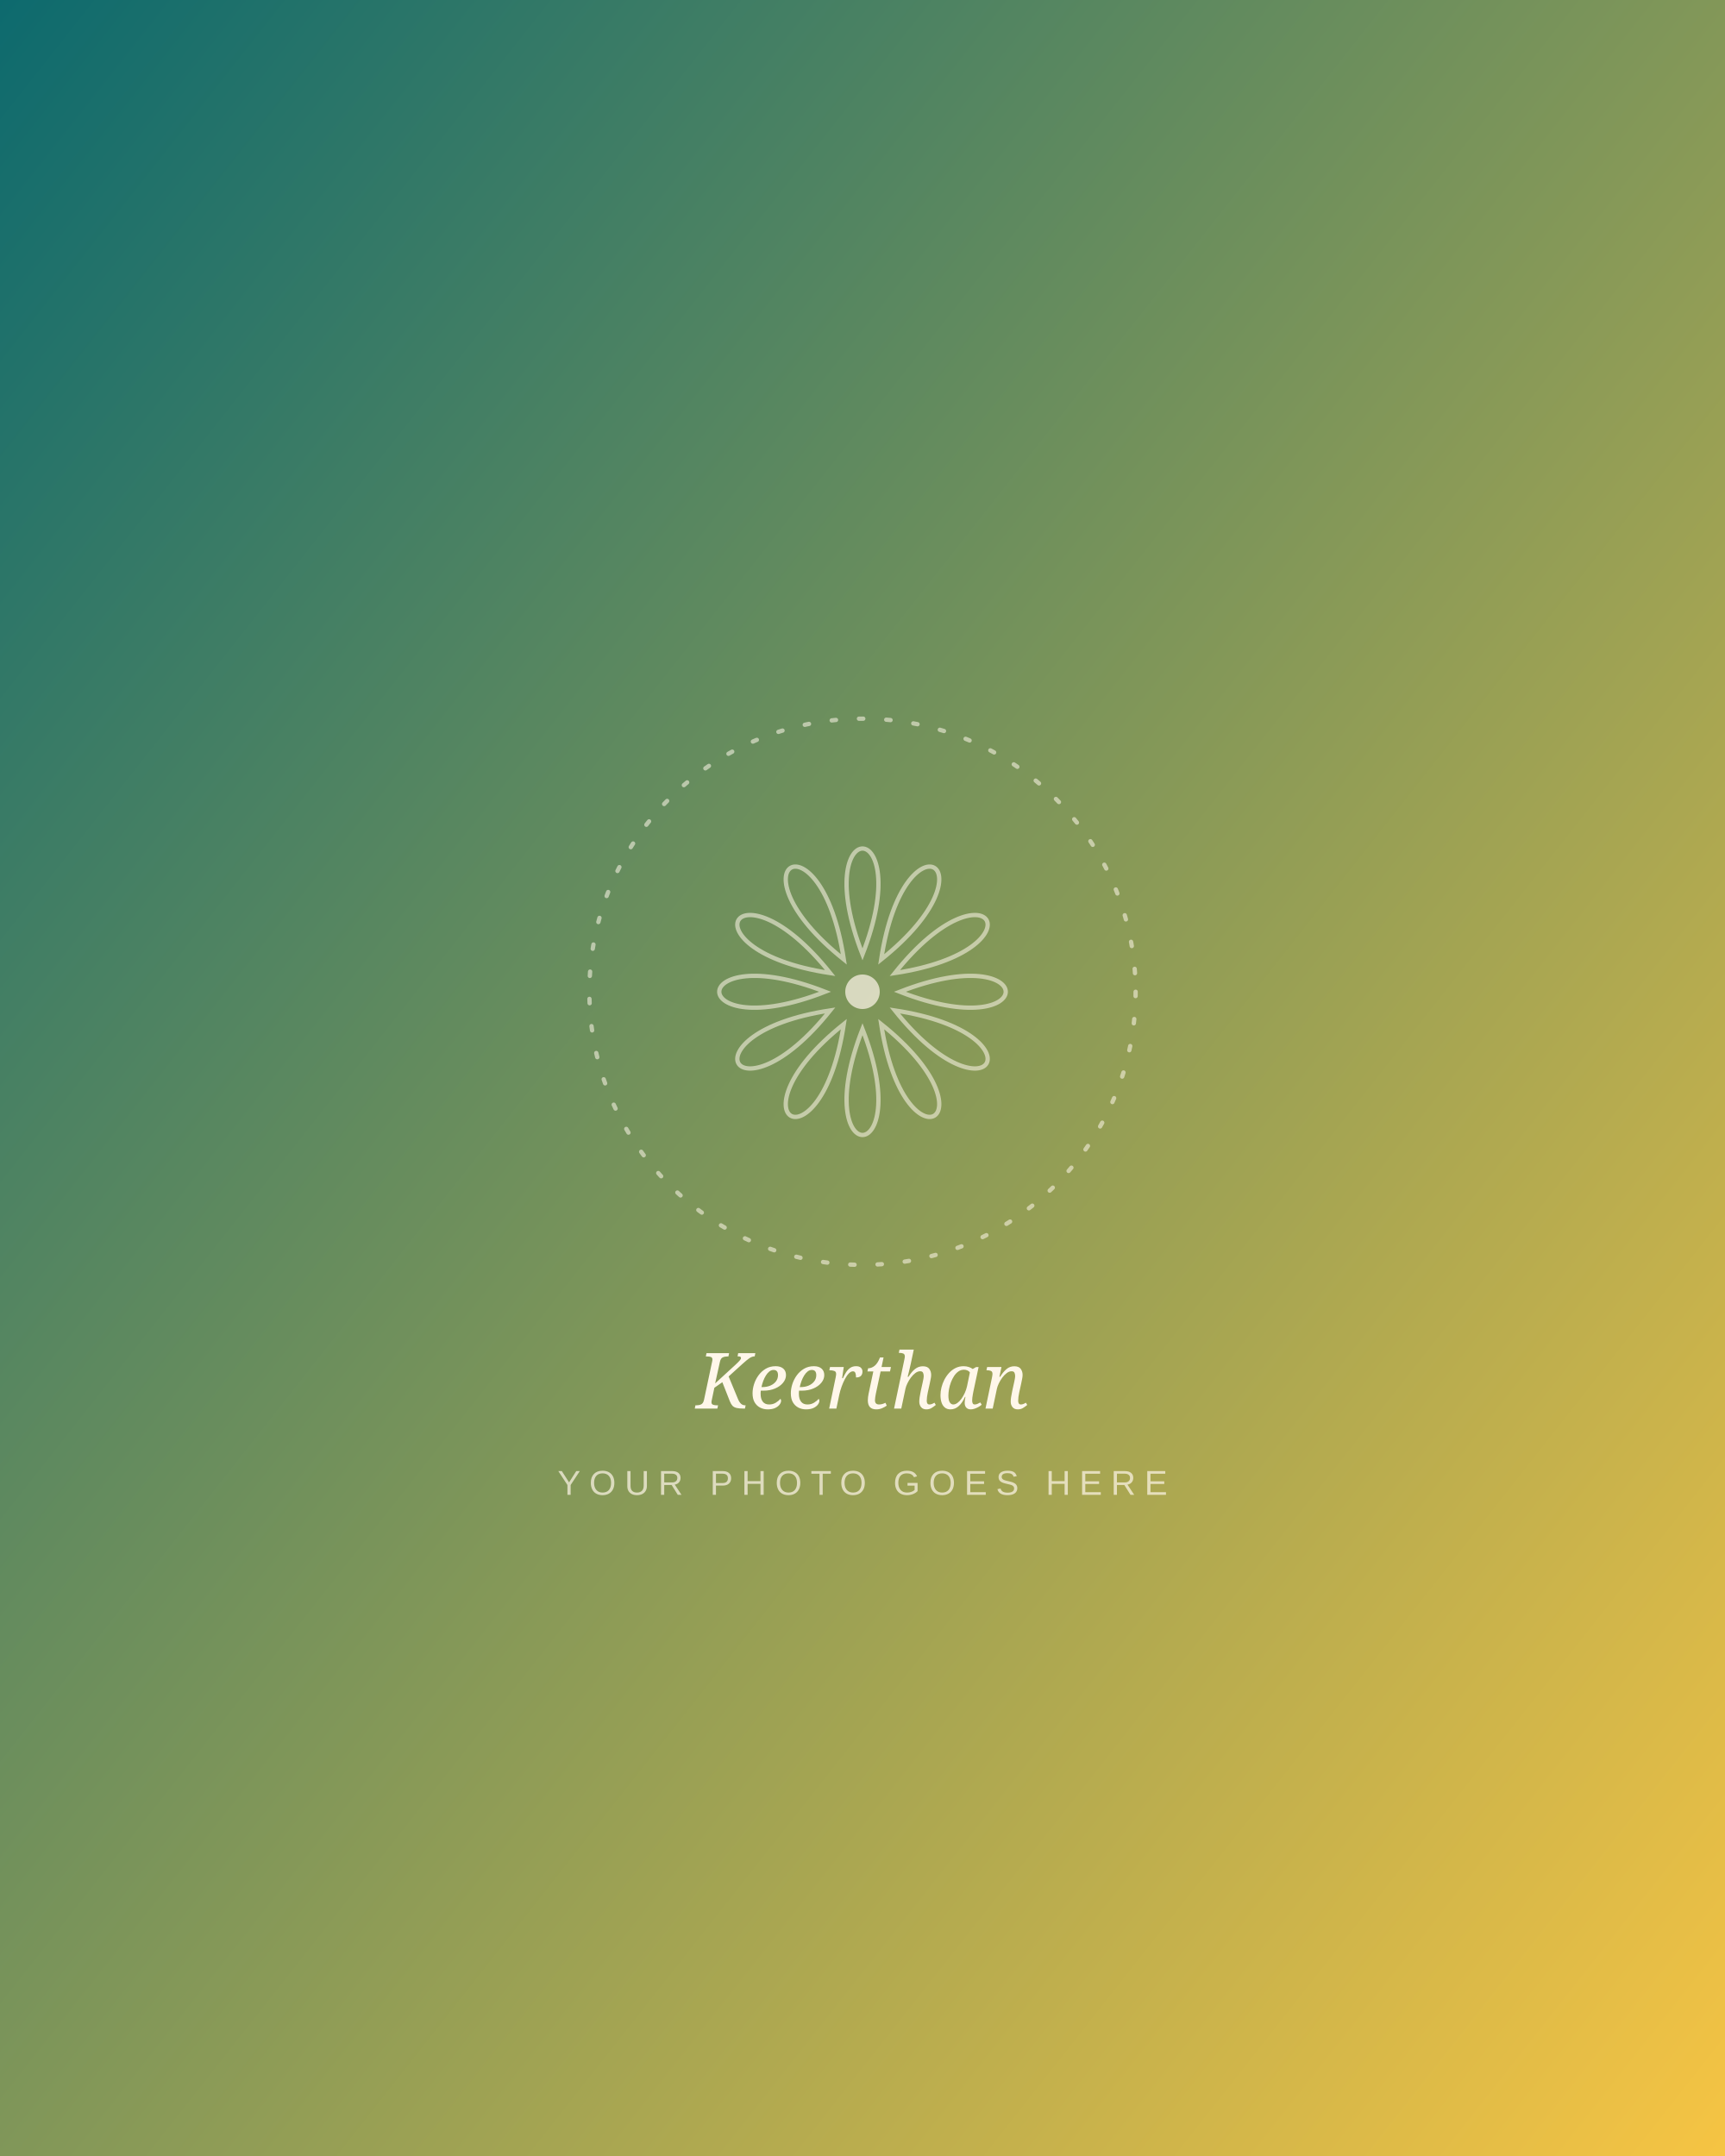
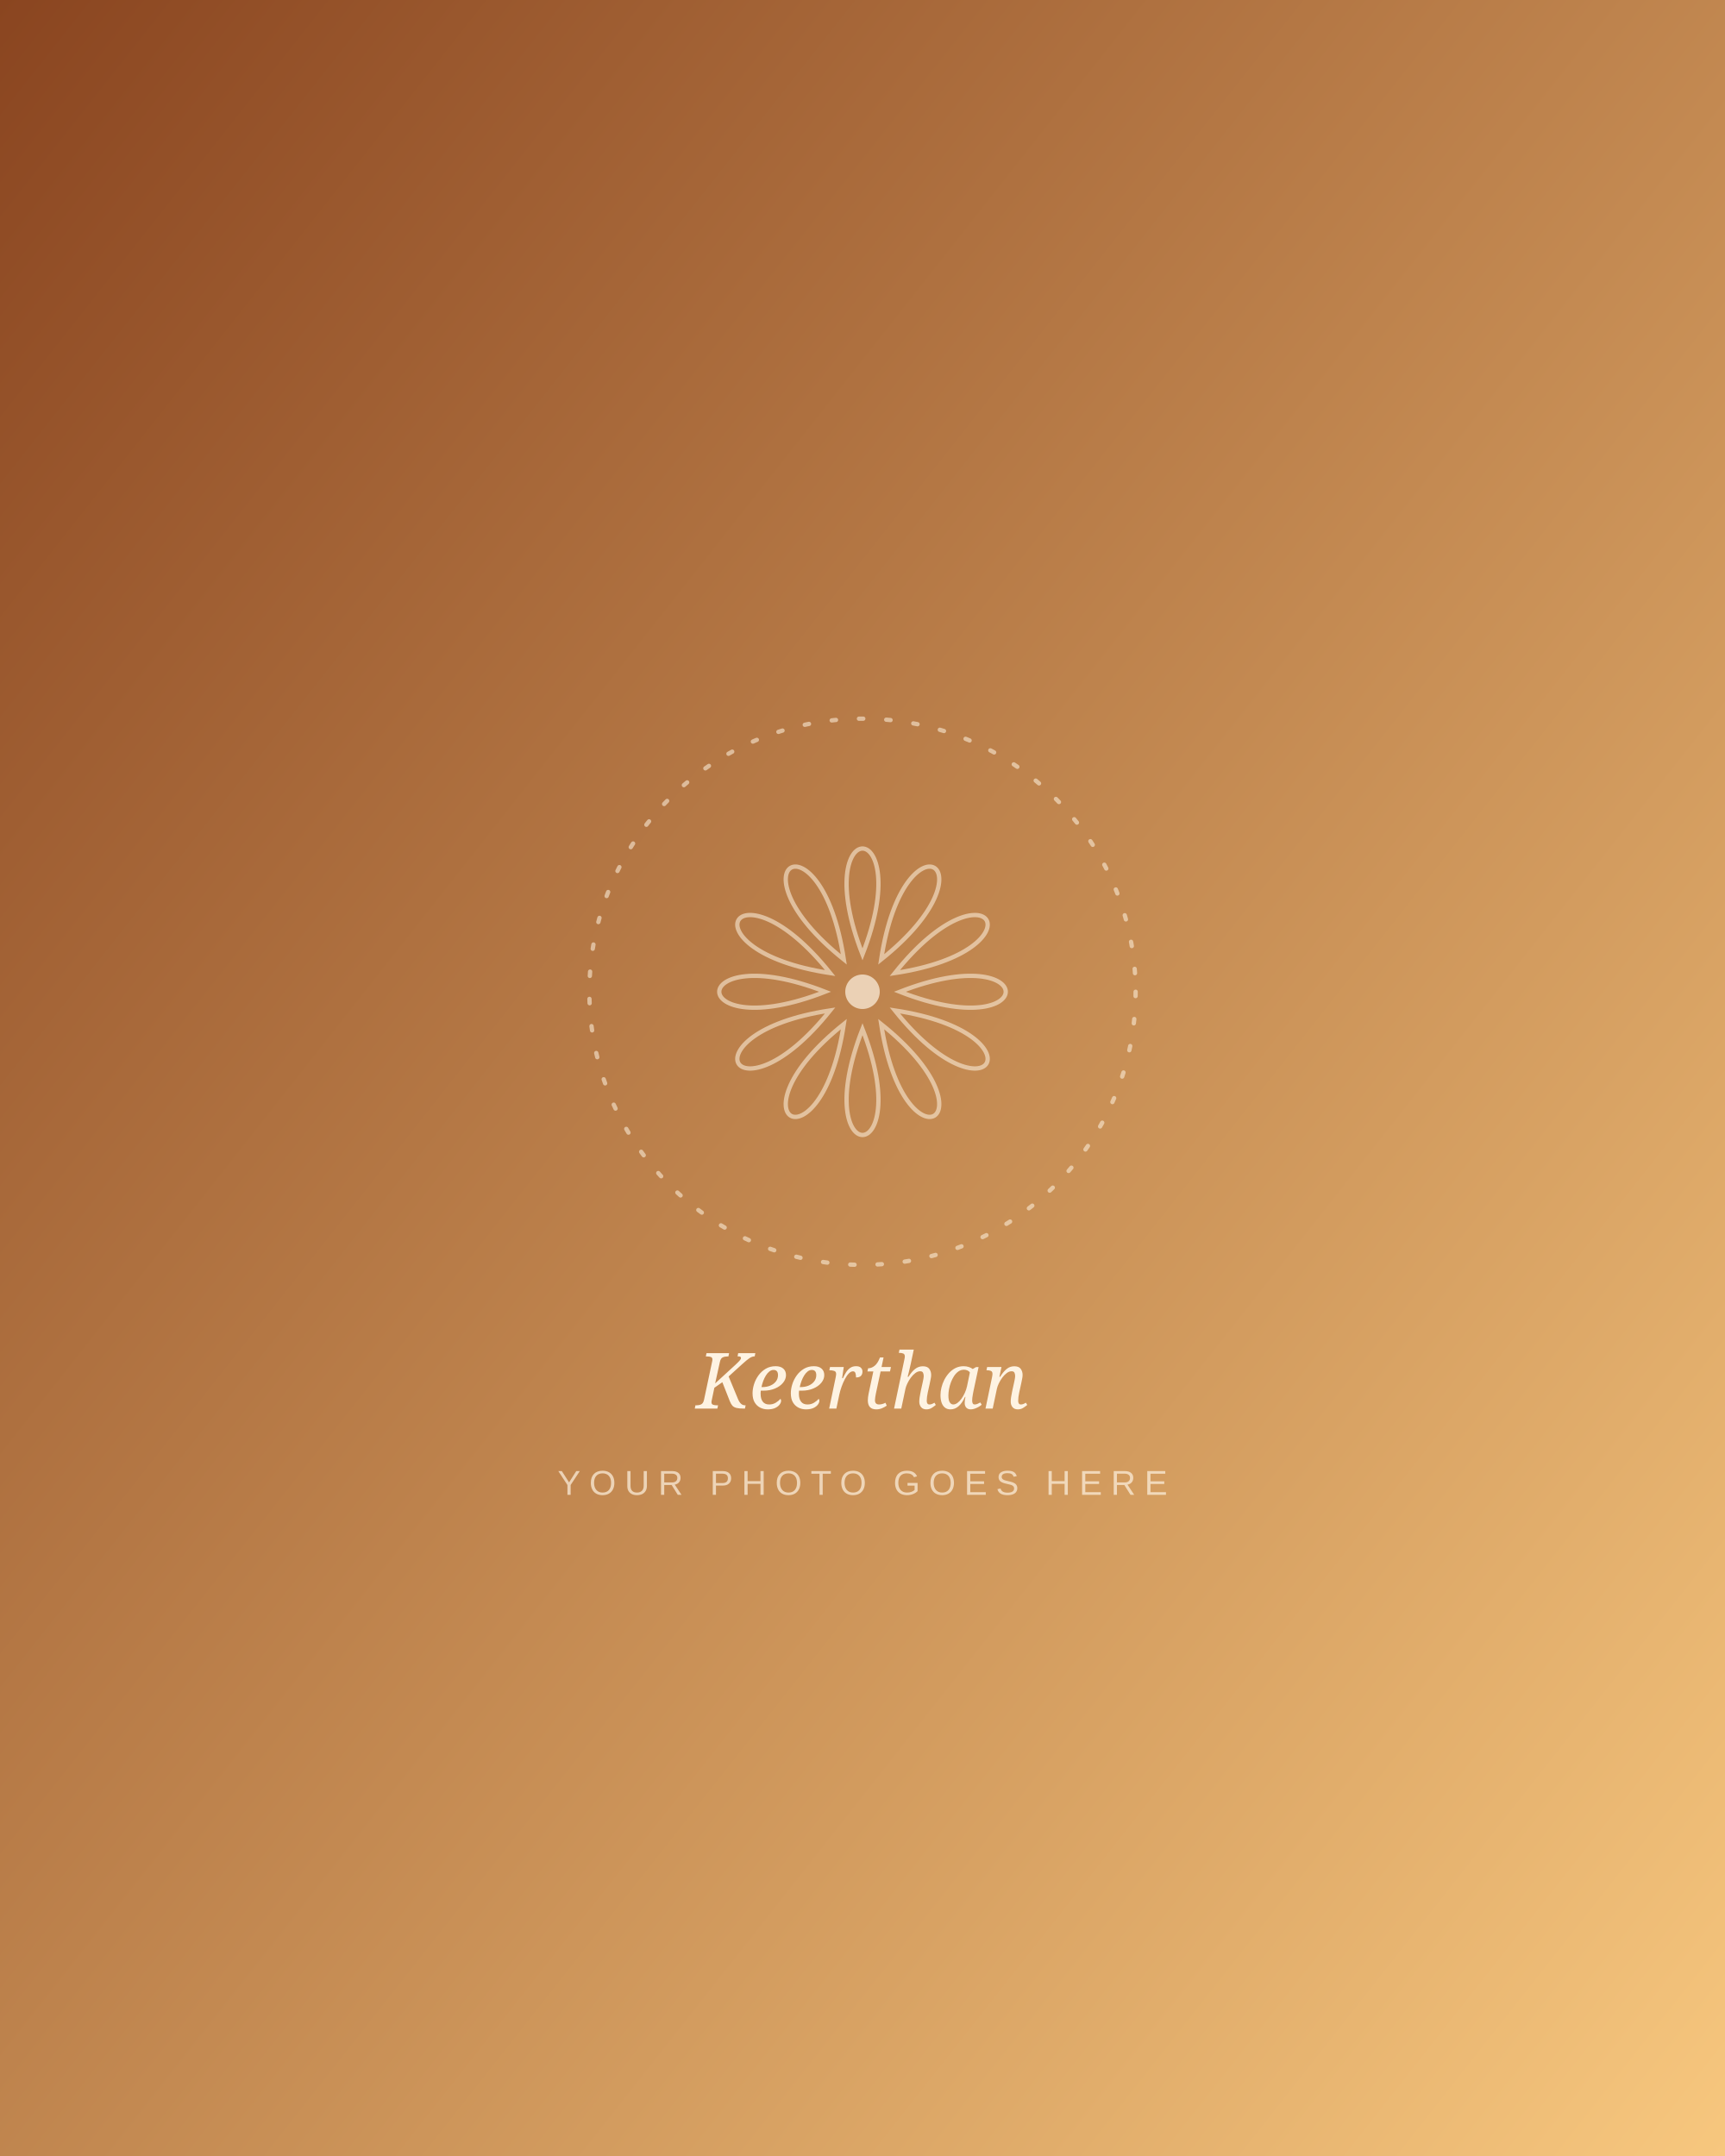
<svg xmlns="http://www.w3.org/2000/svg" viewBox="0 0 1200 1500" preserveAspectRatio="xMidYMid slice">
  <defs>
    <linearGradient id="g" x1="0" y1="0" x2="1" y2="1">
-       <stop offset="0" stop-color="#0d6a6e" />
-       <stop offset="1" stop-color="#f6c443" />
+       <stop offset="0" stop-color="#8a4520" />
+       <stop offset="1" stop-color="#f7c77e" />
    </linearGradient>
  </defs>
  <rect width="1200" height="1500" fill="url(#g)" />
-   <g transform="translate(600 690)" fill="none" stroke="#fff7ea" stroke-opacity=".55" stroke-width="3">
-     <circle r="12" fill="#fff7ea" fill-opacity=".7" stroke="none" />
+   <g transform="translate(600 690)" fill="none" stroke="#fef3e2" stroke-opacity=".55" stroke-width="3">
+     <circle r="12" fill="#fef3e2" fill-opacity=".7" stroke="none" />
    <path d="M0.0 -26.0 C-38.4 -124.2 38.4 -124.2 0.0 -26.0Z M13.0 -22.5 C28.8 -126.8 95.4 -88.3 13.0 -22.5Z M22.5 -13.0 C88.3 -95.4 126.8 -28.8 22.5 -13.0Z M26.0 0.0 C124.2 -38.4 124.2 38.4 26.0 0.0Z M22.5 13.0 C126.8 28.8 88.3 95.4 22.5 13.0Z M13.0 22.5 C95.4 88.3 28.8 126.8 13.0 22.5Z M0.0 26.0 C38.4 124.2 -38.4 124.2 0.0 26.0Z M-13.0 22.5 C-28.8 126.8 -95.4 88.3 -13.0 22.5Z M-22.5 13.0 C-88.3 95.4 -126.8 28.8 -22.5 13.0Z M-26.0 0.0 C-124.2 38.4 -124.2 -38.4 -26.0 0.0Z M-22.5 -13.0 C-126.8 -28.8 -88.3 -95.4 -22.5 -13.0Z M-13.0 -22.5 C-95.4 -88.3 -28.8 -126.8 -13.0 -22.5Z " />
    <circle r="190" stroke-dasharray="3 16" stroke-linecap="round" />
  </g>
-   <text x="600" y="980" text-anchor="middle" font-family="Georgia, serif" font-style="italic" font-size="54" fill="#fff7ea">Keerthan</text>
-   <text x="600" y="1040" text-anchor="middle" font-family="Arial, sans-serif" font-size="24" letter-spacing="6" fill="#fff7ea" fill-opacity=".7">YOUR PHOTO GOES HERE</text>
+   <text x="600" y="980" text-anchor="middle" font-family="Georgia, serif" font-style="italic" font-size="54" fill="#fef3e2">Keerthan</text>
+   <text x="600" y="1040" text-anchor="middle" font-family="Arial, sans-serif" font-size="24" letter-spacing="6" fill="#fef3e2" fill-opacity=".7">YOUR PHOTO GOES HERE</text>
</svg>
